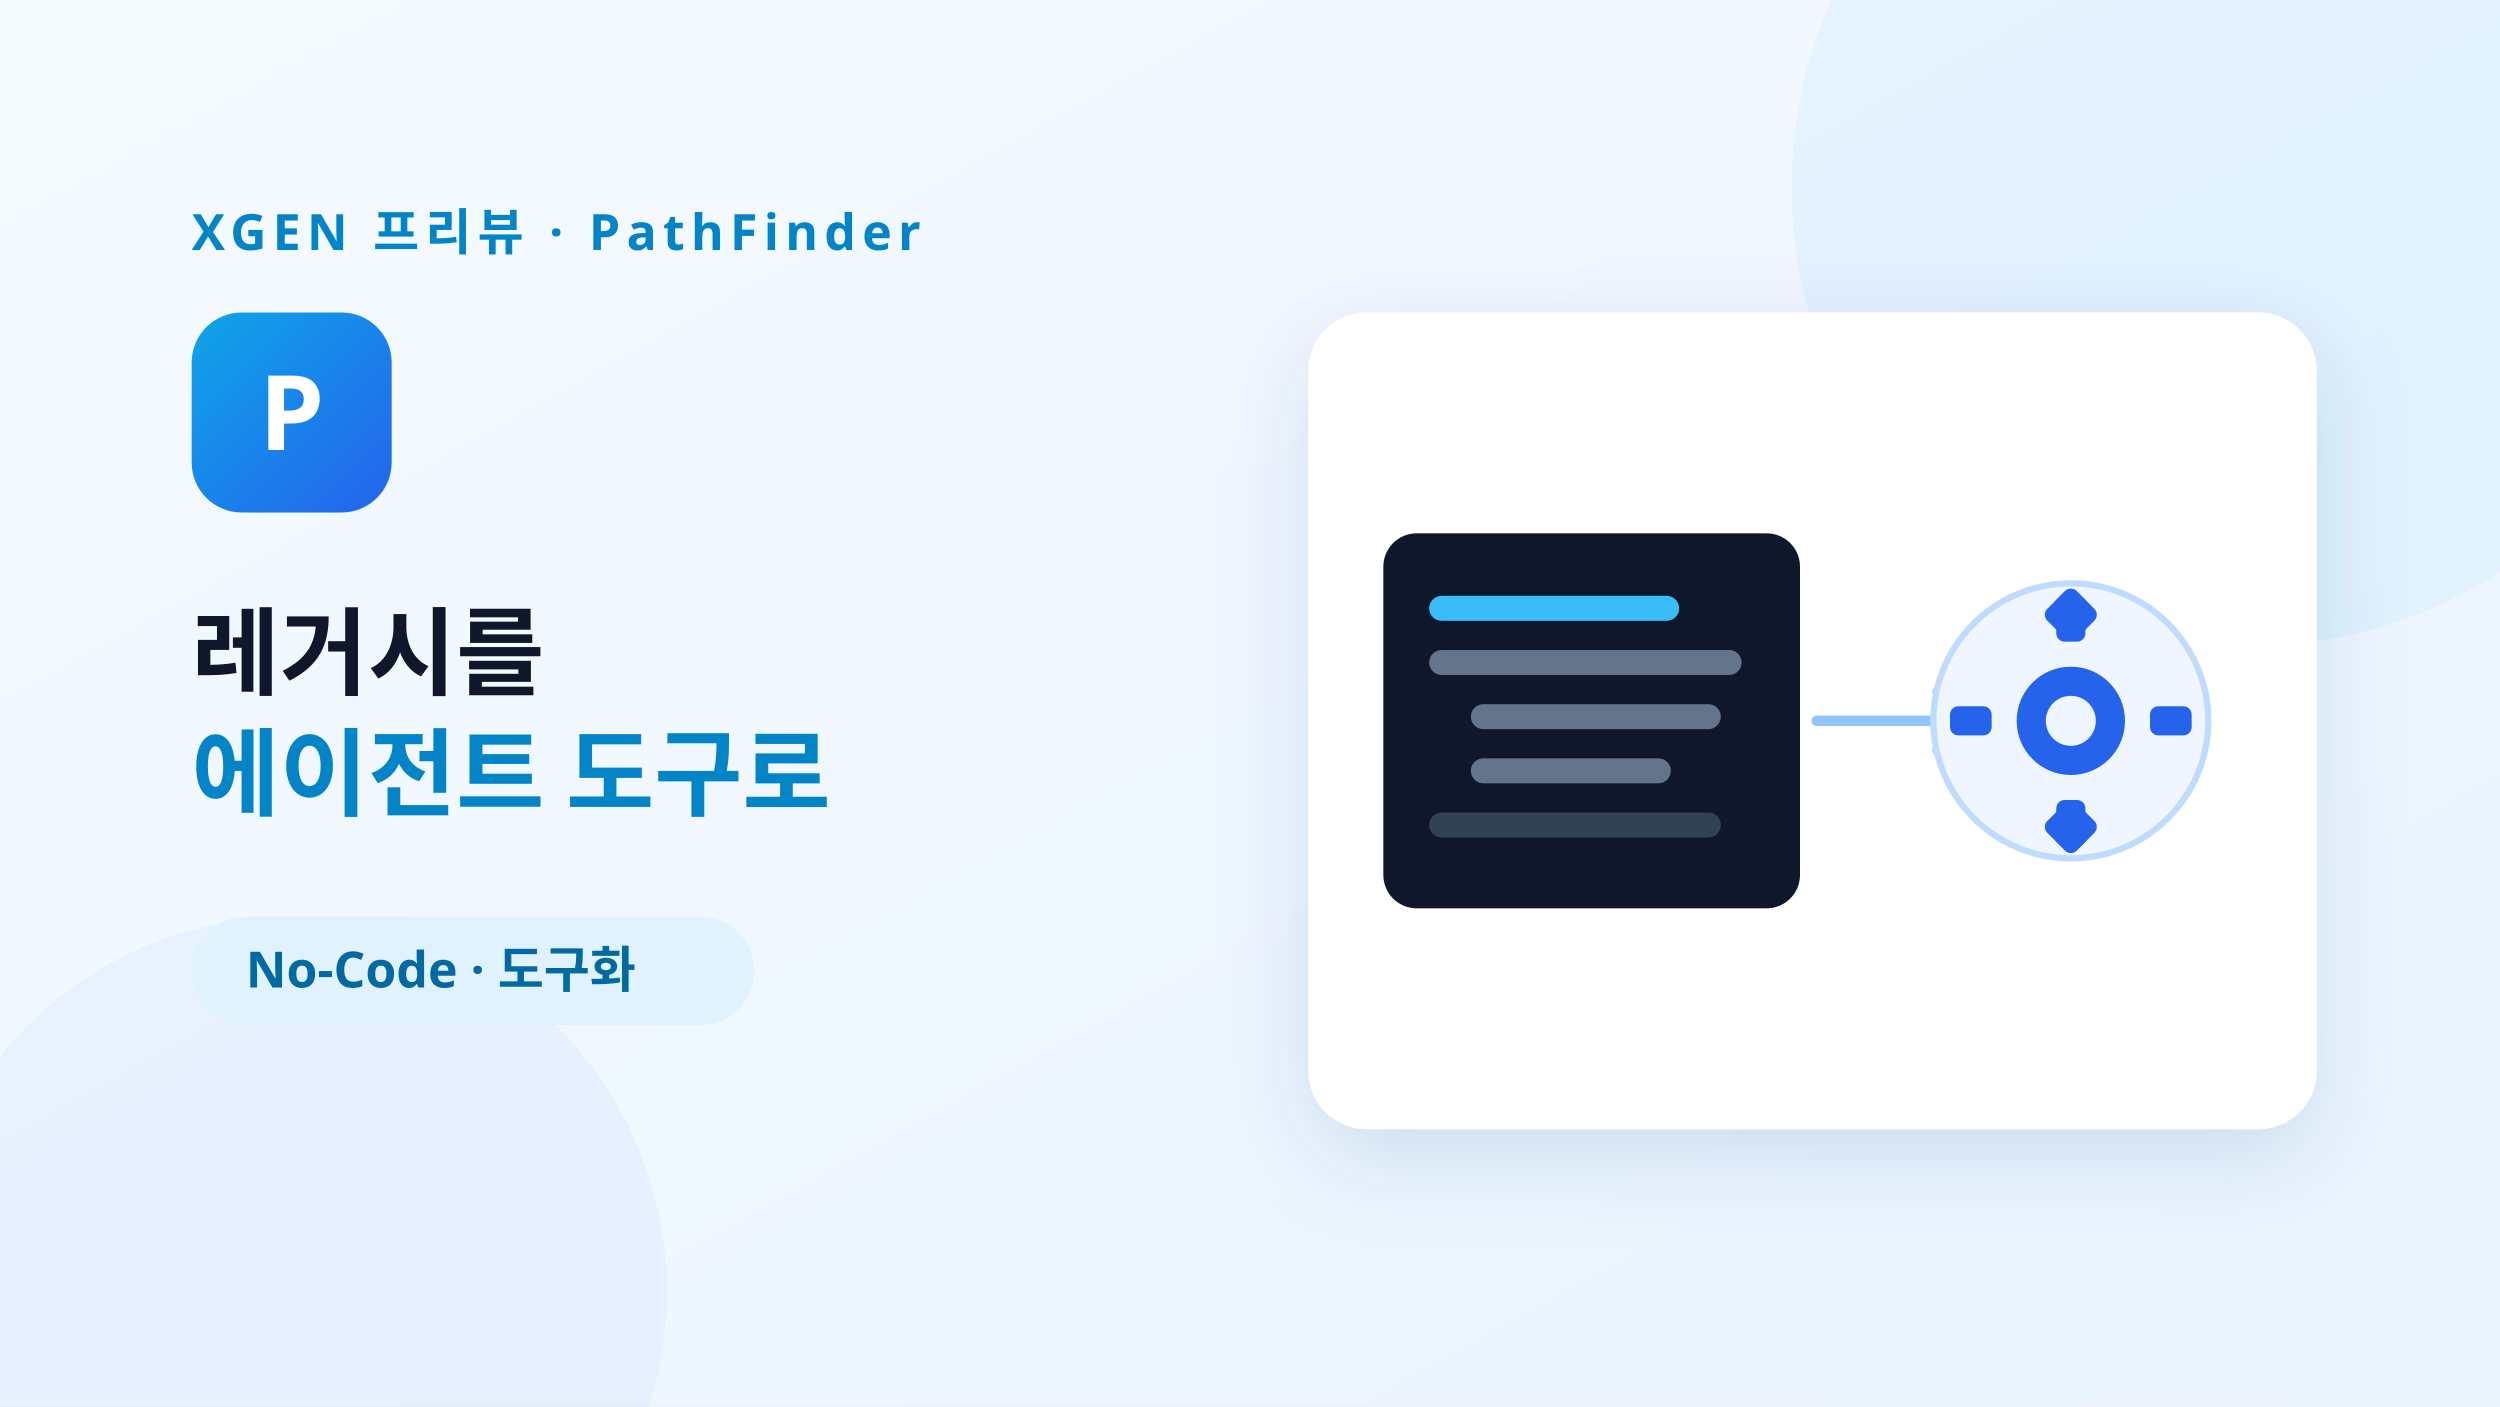
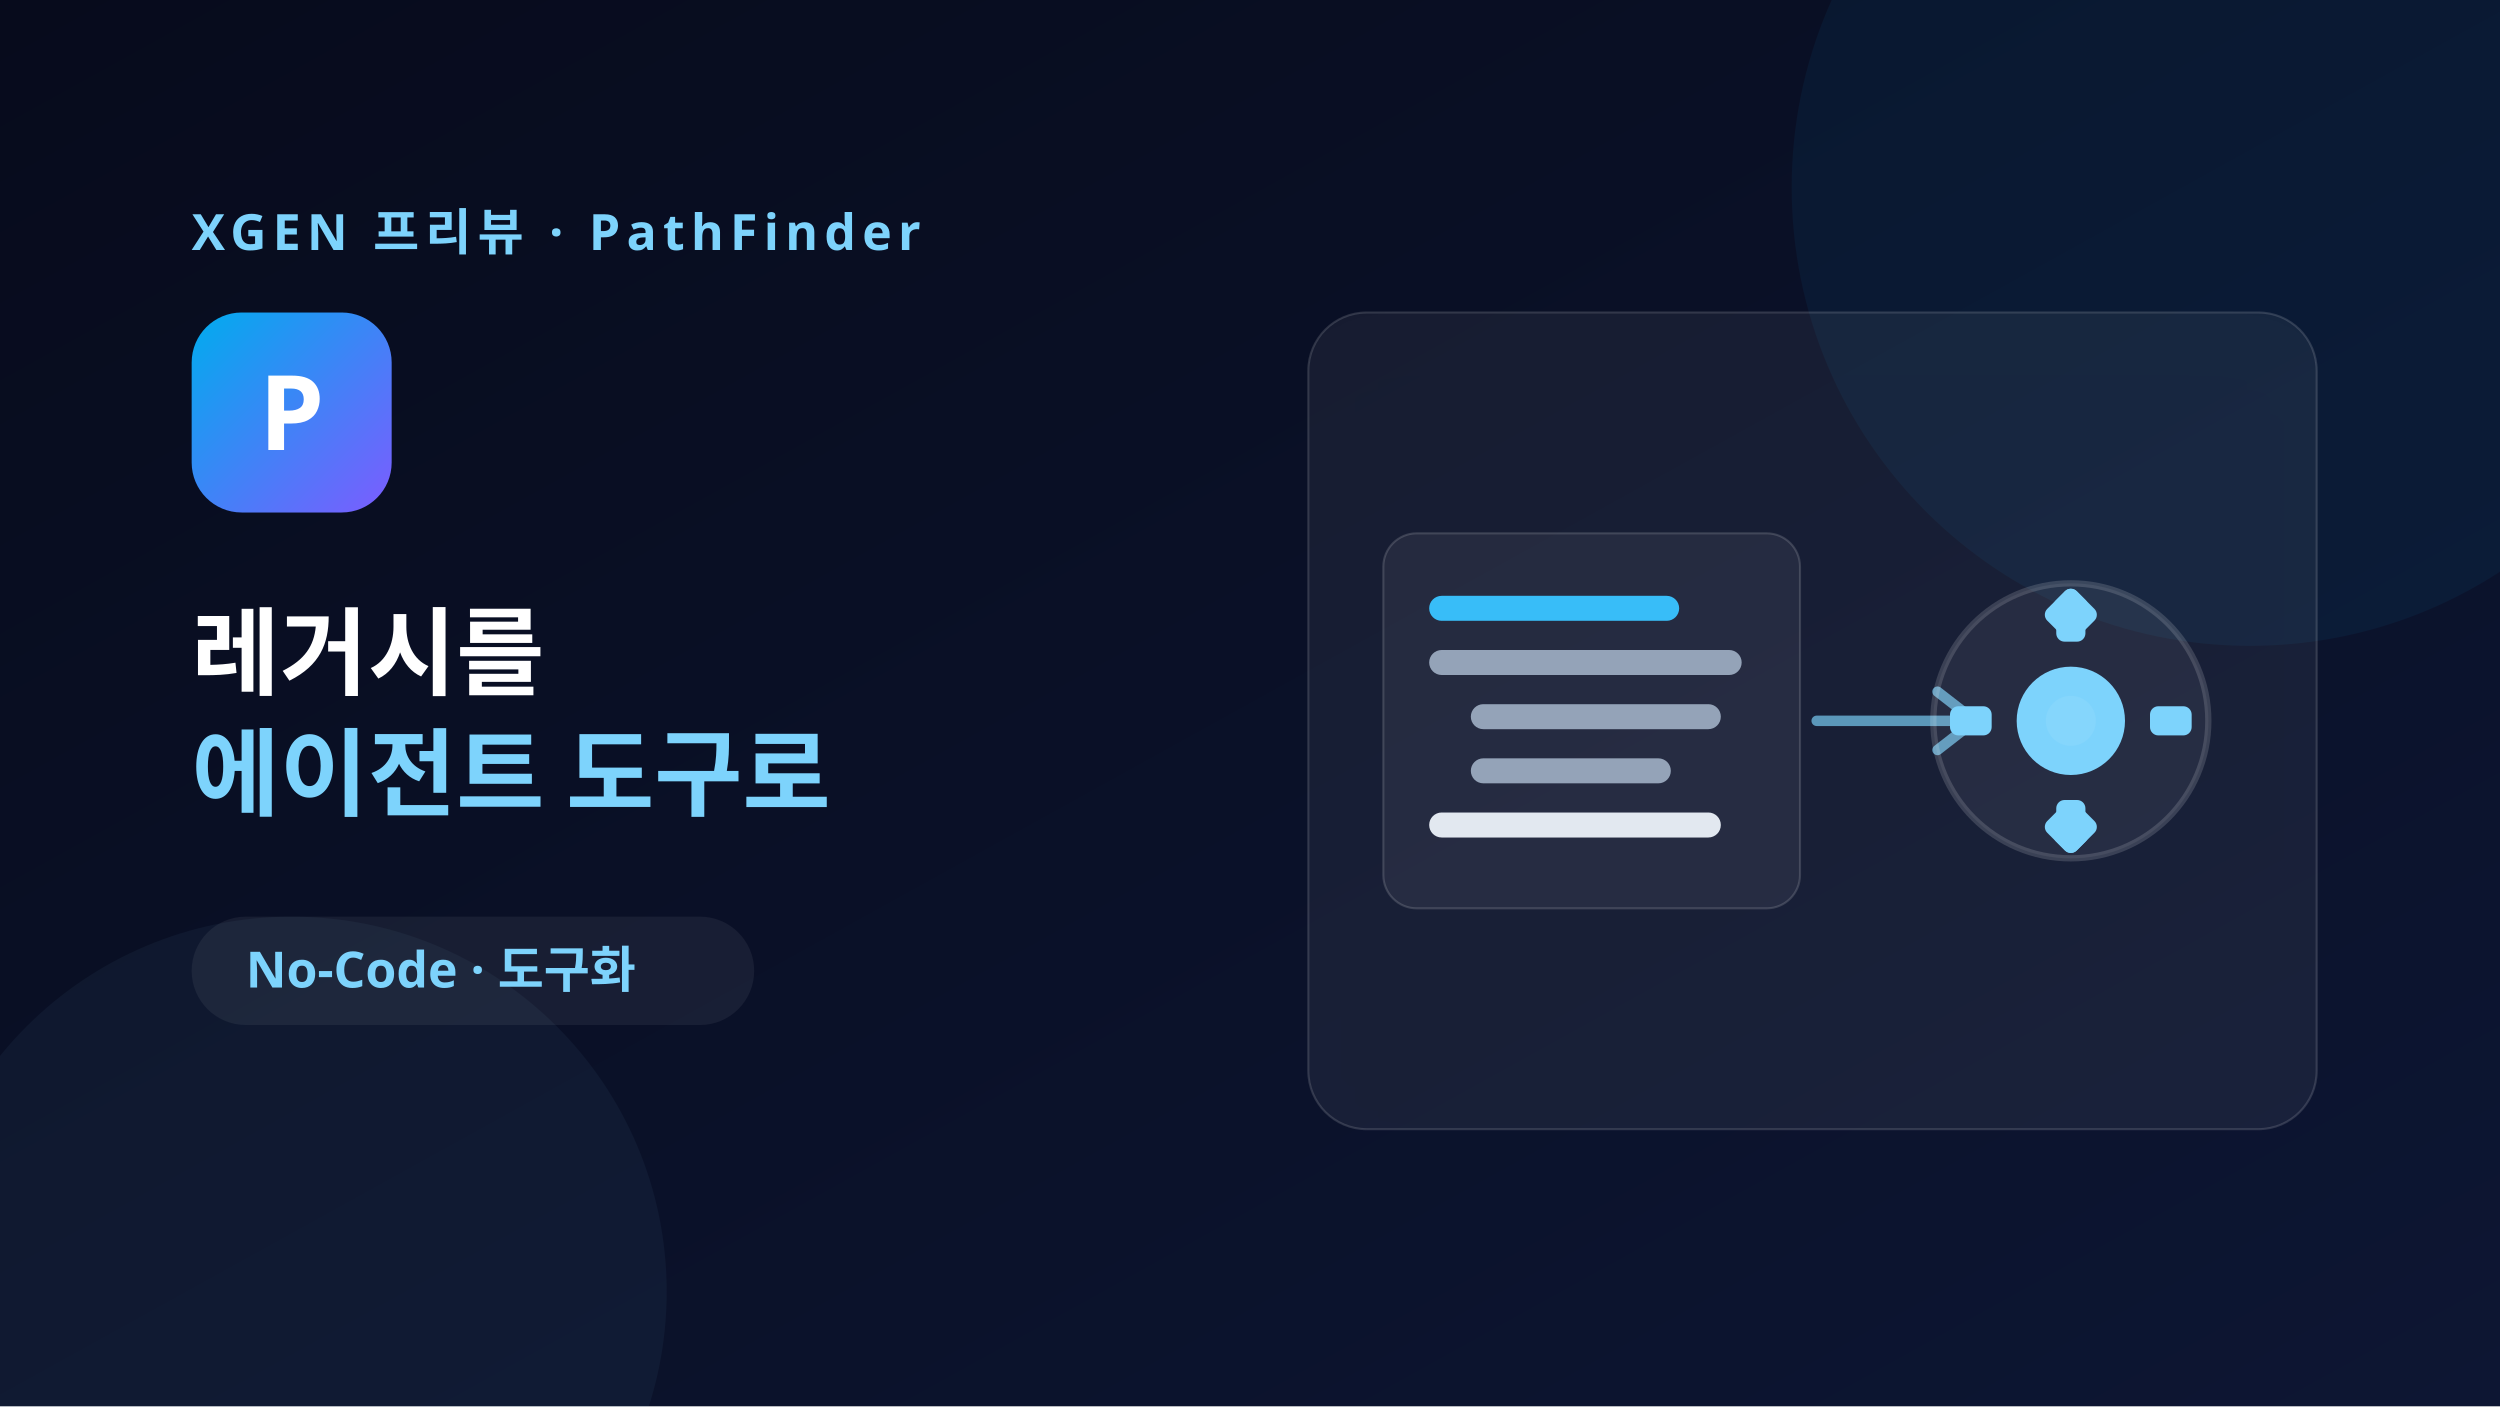
<svg xmlns="http://www.w3.org/2000/svg" viewBox="0 0 1200 675" role="img" aria-label="PathFinder 레거시를 에이전트 도구로">
  <defs>
    <linearGradient id="bg" x1="0" y1="0" x2="1" y2="1">
-       <stop offset="0" stop-color="#f5faff" />
-       <stop offset="1" stop-color="#eaf4ff" />
+       <stop offset="0" stop-color="#070b1c" />
+       <stop offset="1" stop-color="#0d1633" />
    </linearGradient>
    <linearGradient id="badge" x1="0" y1="0" x2="1" y2="1">
-       <stop offset="0" stop-color="#0ea5e9" />
-       <stop offset="1" stop-color="#2563eb" />
+       <stop offset="0" stop-color="#00acee" />
+       <stop offset="1" stop-color="#7c5cff" />
    </linearGradient>
    <filter id="sh" x="-20%" y="-20%" width="140%" height="140%">
      <feDropShadow dx="0" dy="14" stdDeviation="22" flood-color="#1e3a8a" flood-opacity="0.14" />
    </filter>
  </defs>
  <rect width="1200" height="675" fill="url(#bg)" />
  <circle cx="1080" cy="90" r="220" fill="#0ea5e9" opacity="0.06" />
-   <circle cx="140" cy="620" r="180" fill="#2563eb" opacity="0.05" />
-   <text x="92" y="120" font-family="Pretendard,'Pretendard Variable','Malgun Gothic','Apple SD Gothic Neo','Noto Sans KR',sans-serif" font-size="24" font-weight="700" letter-spacing="3" fill="#0284c7">XGEN 프리뷰 · PathFinder</text>
+   <circle cx="140" cy="620" r="180" fill="#7dd3fc" opacity="0.05" />
+   <text x="92" y="120" font-family="Pretendard,'Pretendard Variable','Malgun Gothic','Apple SD Gothic Neo','Noto Sans KR',sans-serif" font-size="24" font-weight="700" letter-spacing="3" fill="#7dd3fc">XGEN 프리뷰 · PathFinder</text>
  <rect x="92" y="150" width="96" height="96" rx="24" fill="url(#badge)" />
  <text x="140" y="216" text-anchor="middle" font-family="Pretendard,'Pretendard Variable','Malgun Gothic','Apple SD Gothic Neo','Noto Sans KR',sans-serif" font-size="50" font-weight="800" fill="#ffffff">P</text>
-   <text x="92" y="330" font-family="Pretendard,'Pretendard Variable','Malgun Gothic','Apple SD Gothic Neo','Noto Sans KR',sans-serif" font-size="46" font-weight="800" fill="#0f172a">레거시를</text>
-   <text x="92" y="388" font-family="Pretendard,'Pretendard Variable','Malgun Gothic','Apple SD Gothic Neo','Noto Sans KR',sans-serif" font-size="46" font-weight="800" fill="#0284c7">에이전트 도구로</text>
-   <rect x="92" y="440" width="270" height="52" rx="26" fill="#e0f2fe" />
-   <text x="118" y="474" font-family="Pretendard,'Pretendard Variable','Malgun Gothic','Apple SD Gothic Neo','Noto Sans KR',sans-serif" font-size="24" font-weight="700" fill="#0369a1">No-Code · 도구화</text>
+   <text x="92" y="330" font-family="Pretendard,'Pretendard Variable','Malgun Gothic','Apple SD Gothic Neo','Noto Sans KR',sans-serif" font-size="46" font-weight="800" fill="#ffffff">레거시를</text>
+   <text x="92" y="388" font-family="Pretendard,'Pretendard Variable','Malgun Gothic','Apple SD Gothic Neo','Noto Sans KR',sans-serif" font-size="46" font-weight="800" fill="#7dd3fc">에이전트 도구로</text>
+   <rect x="92" y="440" width="270" height="52" rx="26" fill="#ffffff0f" />
+   <text x="118" y="474" font-family="Pretendard,'Pretendard Variable','Malgun Gothic','Apple SD Gothic Neo','Noto Sans KR',sans-serif" font-size="24" font-weight="700" fill="#7dd3fc">No-Code · 도구화</text>
  <g filter="url(#sh)">
-     <rect x="628" y="150" width="484" height="392" rx="28" fill="#ffffff" />
+     <rect x="628" y="150" width="484" height="392" rx="28" fill="#ffffff0d" stroke="#ffffff24" />
  </g>
-   <rect x="664" y="256" width="200" height="180" rx="16" fill="#0f172a" />
+   <rect x="664" y="256" width="200" height="180" rx="16" fill="#ffffff0f" stroke="#ffffff26" />
  <rect x="686" y="286" width="120" height="12" rx="6" fill="#38bdf8" />
-   <rect x="686" y="312" width="150" height="12" rx="6" fill="#64748b" />
-   <rect x="706" y="338" width="120" height="12" rx="6" fill="#64748b" />
-   <rect x="706" y="364" width="96" height="12" rx="6" fill="#64748b" />
-   <rect x="686" y="390" width="140" height="12" rx="6" fill="#334155" />
-   <path d="M872 346 L 946 346" fill="none" stroke="#93c5fd" stroke-width="5" stroke-linecap="round" />
-   <path d="M930 332 L 948 346 L 930 360" fill="none" stroke="#93c5fd" stroke-width="5" stroke-linecap="round" stroke-linejoin="round" />
+   <rect x="686" y="312" width="150" height="12" rx="6" fill="#94a3b8" />
+   <rect x="706" y="338" width="120" height="12" rx="6" fill="#94a3b8" />
+   <rect x="706" y="364" width="96" height="12" rx="6" fill="#94a3b8" />
+   <rect x="686" y="390" width="140" height="12" rx="6" fill="#e2e8f0" />
+   <path d="M872 346 L 946 346" fill="none" stroke="#7dd3fcaa" stroke-width="5" stroke-linecap="round" />
+   <path d="M930 332 L 948 346 L 930 360" fill="none" stroke="#7dd3fcaa" stroke-width="5" stroke-linecap="round" stroke-linejoin="round" />
  <g transform="translate(994 346)">
-     <circle r="66" fill="#eff6ff" stroke="#bfdbfe" stroke-width="3" />
-     <g fill="#2563eb">
+     <circle r="66" fill="#ffffff0f" stroke="#ffffff26" stroke-width="3" />
+     <g fill="#7dd3fc">
      <circle r="26" />
-       <circle r="12" fill="#eff6ff" />
+       <circle r="12" fill="#ffffff0f" />
      <g>
        <rect x="-7" y="-58" width="14" height="20" rx="4" />
        <rect x="-7" y="38" width="14" height="20" rx="4" />
        <rect x="-58" y="-7" width="20" height="14" rx="4" />
        <rect x="38" y="-7" width="20" height="14" rx="4" />
        <rect x="-46" y="-46" width="14" height="20" rx="4" transform="rotate(45)" />
        <rect x="-46" y="26" width="14" height="20" rx="4" transform="rotate(-45)" />
        <rect x="32" y="-46" width="14" height="20" rx="4" transform="rotate(-45)" />
        <rect x="32" y="26" width="14" height="20" rx="4" transform="rotate(45)" />
      </g>
    </g>
  </g>
</svg>
